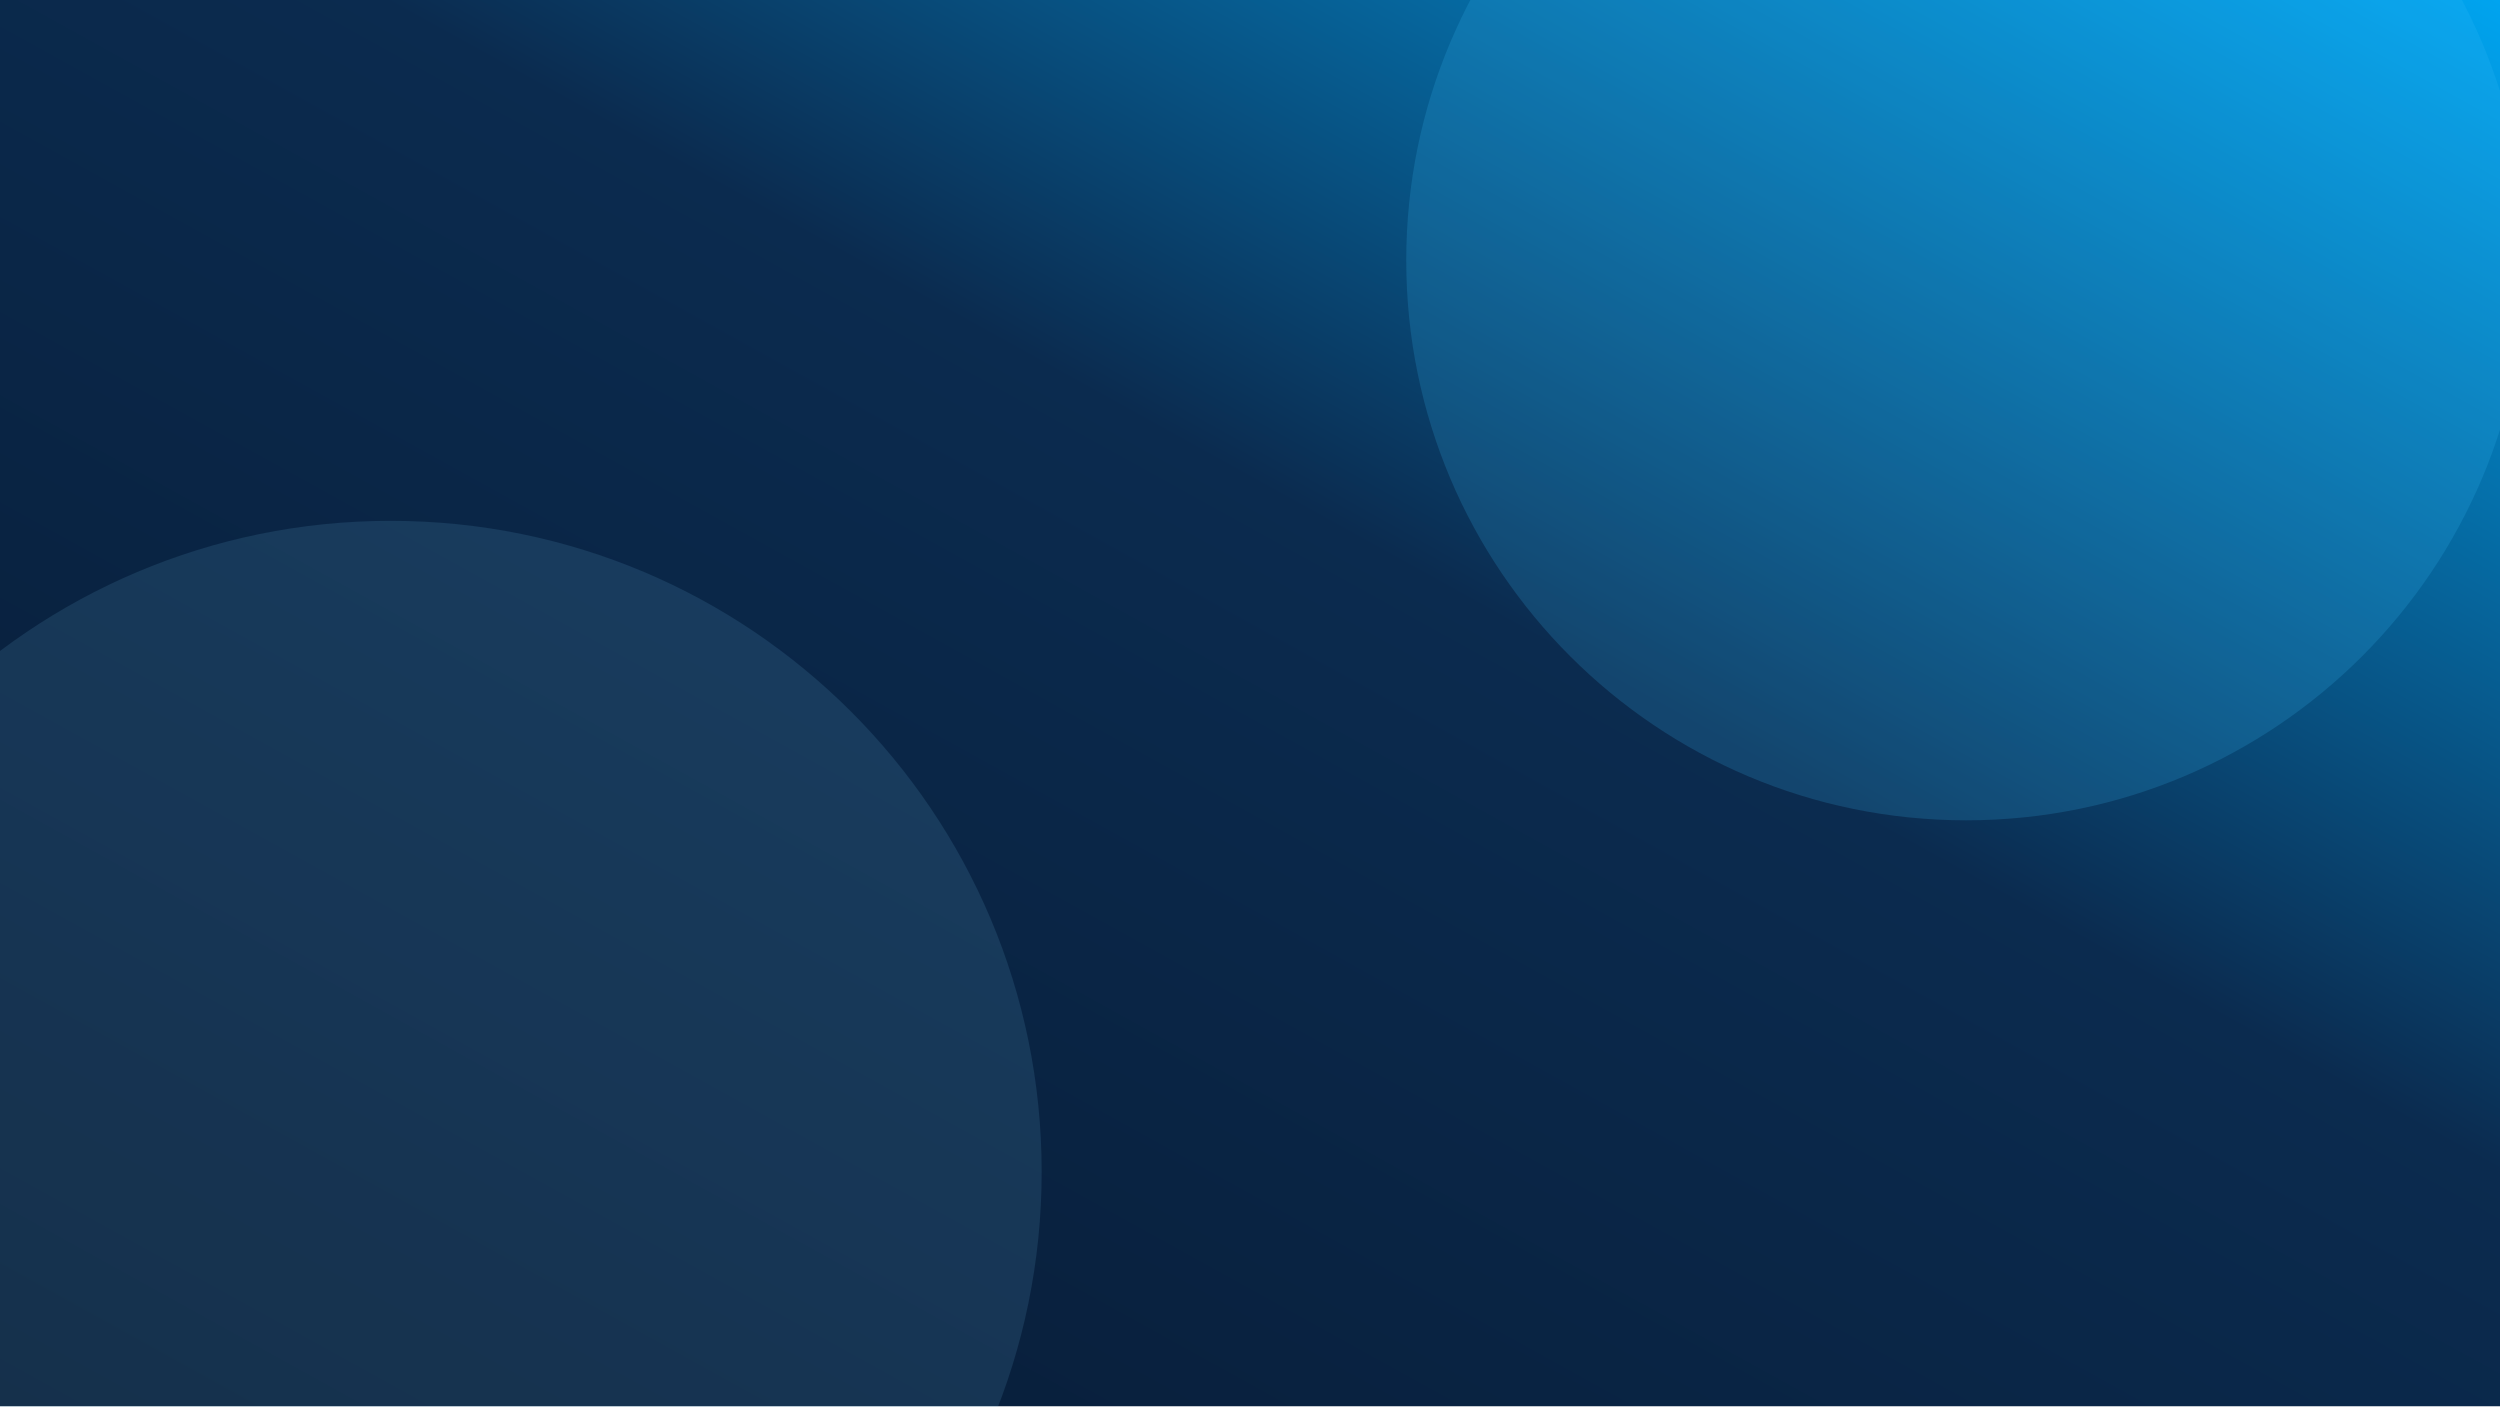
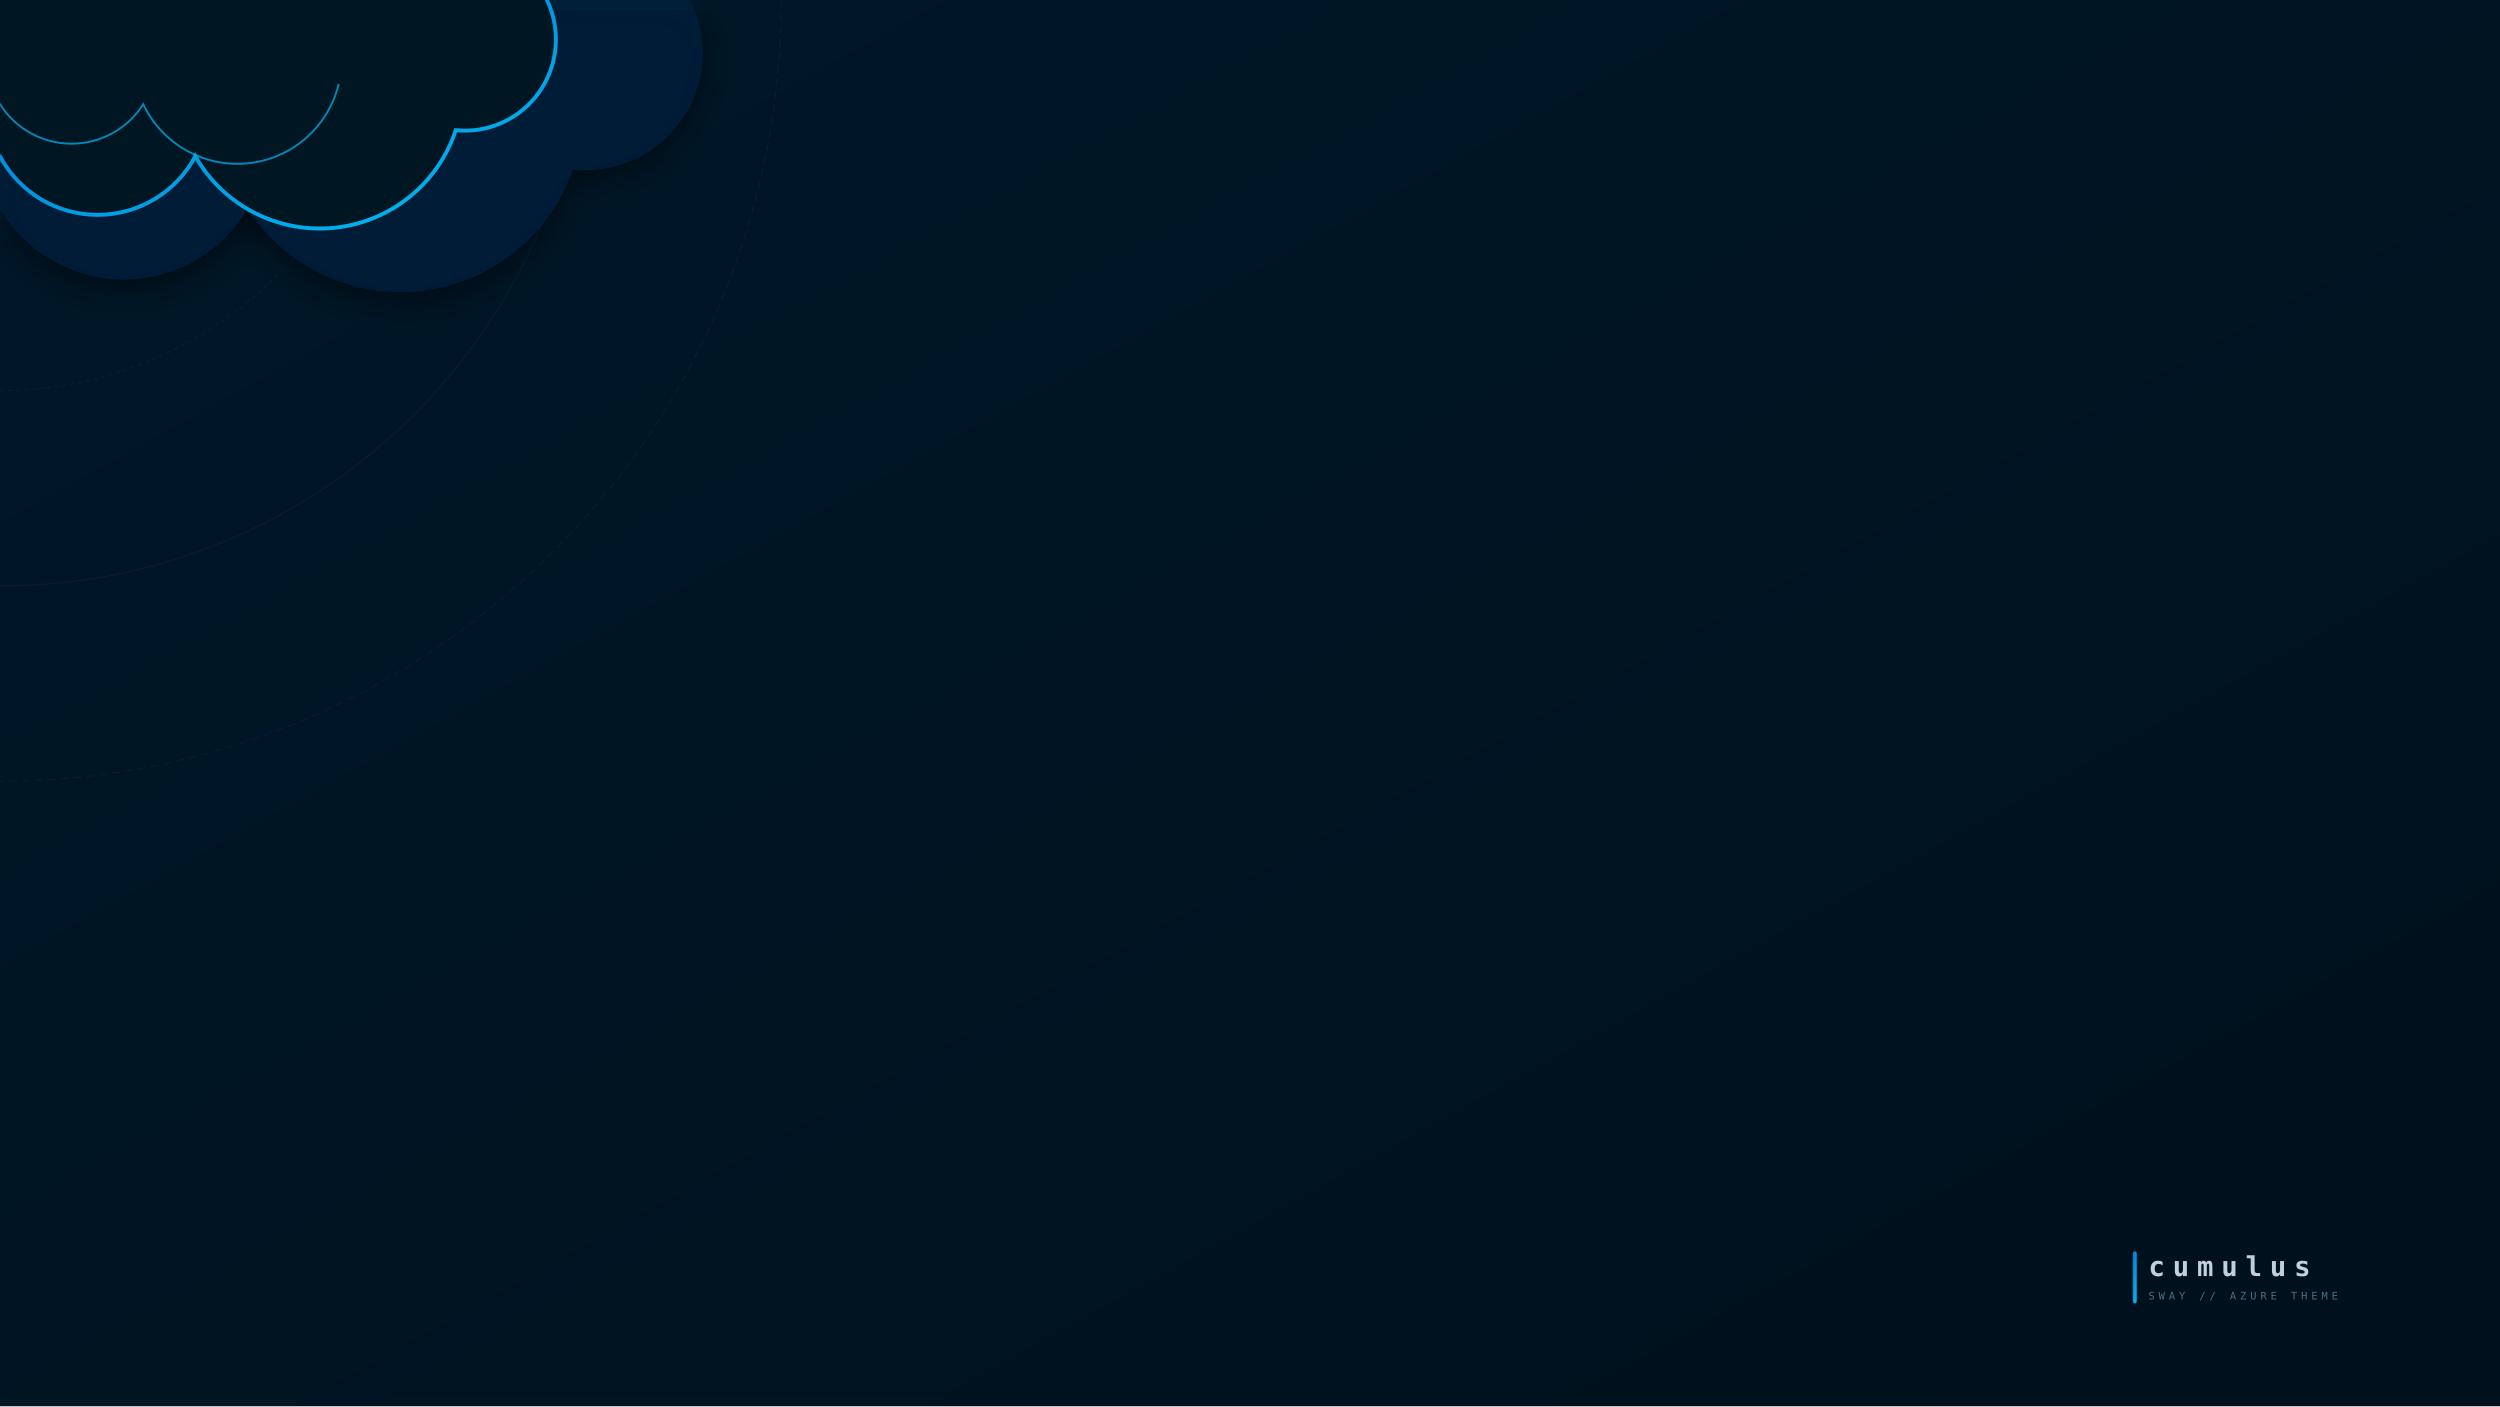
- <svg xmlns="http://www.w3.org/2000/svg" viewBox="0 0 1920 1080">
+ <svg xmlns="http://www.w3.org/2000/svg" viewBox="0 0 3840 2160" width="3840" height="2160">
  <defs>
-     <linearGradient id="g" x1="0" y1="1" x2="1" y2="0">
-       <stop stop-color="#071a33" />
-       <stop offset=".58" stop-color="#0b2b4f" />
-       <stop offset="1" stop-color="#00a4ef" />
+     <linearGradient id="bg-grad" x1="0%" y1="0%" x2="100%" y2="100%">
+       <stop offset="0%" stop-color="#001829" />
+       <stop offset="100%" stop-color="#00101C" />
    </linearGradient>
+     <linearGradient id="azure-accent" x1="0%" y1="0%" x2="100%" y2="100%">
+       <stop offset="0%" stop-color="#0078D4" />
+       <stop offset="100%" stop-color="#00BCF2" />
+     </linearGradient>
+     <filter id="subtle-glow" x="-20%" y="-20%" width="140%" height="140%">
+       <feDropShadow dx="0" dy="15" stdDeviation="25" flood-color="#000000" flood-opacity="0.6" />
+     </filter>
  </defs>
-   <rect width="1920" height="1080" fill="url(#g)" />
-   <circle cx="1510" cy="200" r="430" fill="#38bdf8" opacity=".18" />
-   <circle cx="300" cy="900" r="500" fill="#7dd3fc" opacity=".12" />
+   <rect width="3840" height="2160" fill="url(#bg-grad)" />
+   <g fill="none" stroke="#0078D4" opacity="0.12" stroke-width="1.5">
+     <circle cx="0" cy="0" r="600" stroke-dasharray="6 6" />
+     <circle cx="0" cy="0" r="900" />
+     <circle cx="0" cy="0" r="1200" stroke-dasharray="12 8" />
+   </g>
+   <g filter="url(#subtle-glow)">
+     <path d="       M 0 320       A 220 220 0 0 0 380 320       A 280 280 0 0 0 880 260       A 180 180 0 0 0 1060 0       L 0 0 Z" fill="#002238" opacity="0.85" />
+     <path d="       M 0 240       A 170 170 0 0 0 300 240       A 220 220 0 0 0 700 200       A 140 140 0 0 0 840 0       L 0 0 Z" fill="#001220" />
+     <path d="       M 0 240       A 170 170 0 0 0 300 240       A 220 220 0 0 0 700 200       A 140 140 0 0 0 840 0" fill="none" stroke="url(#azure-accent)" stroke-width="6" stroke-linecap="round" />
+     <path d="       M 0 160       A 130 130 0 0 0 220 160       A 160 160 0 0 0 520 130" fill="none" stroke="#00BCF2" stroke-width="3" stroke-linecap="round" opacity="0.7" />
+   </g>
+   <g transform="translate(3300, 1960)">
+     <rect x="-24" y="-38" width="6" height="80" rx="3" fill="url(#azure-accent)" />
+     <text x="0" y="0" fill="#E2F1FF" font-family="Fira Code, JetBrains Mono, monospace, sans-serif" font-size="42" font-weight="600" letter-spacing="12" opacity="0.85">cumulus</text>
+     <text x="0" y="36" fill="#8CBBD9" font-family="Fira Code, JetBrains Mono, monospace, sans-serif" font-size="16" letter-spacing="6" opacity="0.55">SWAY // AZURE THEME</text>
+   </g>
</svg>
